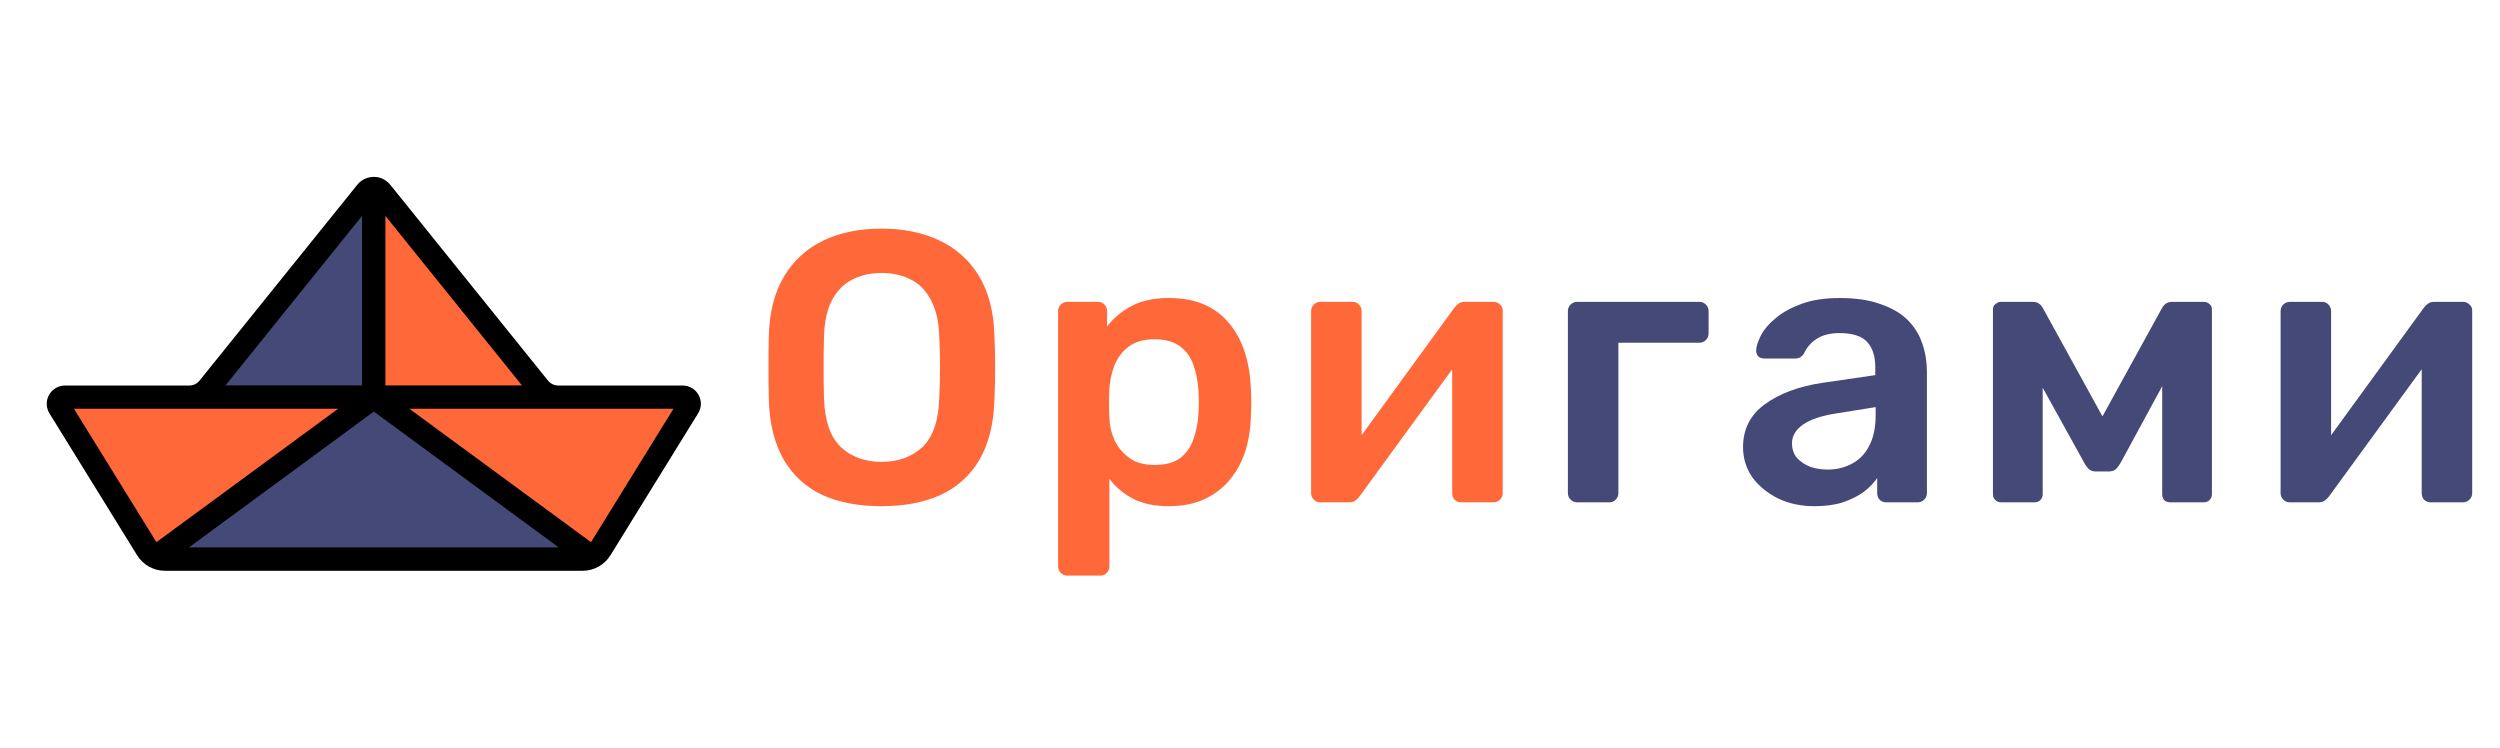
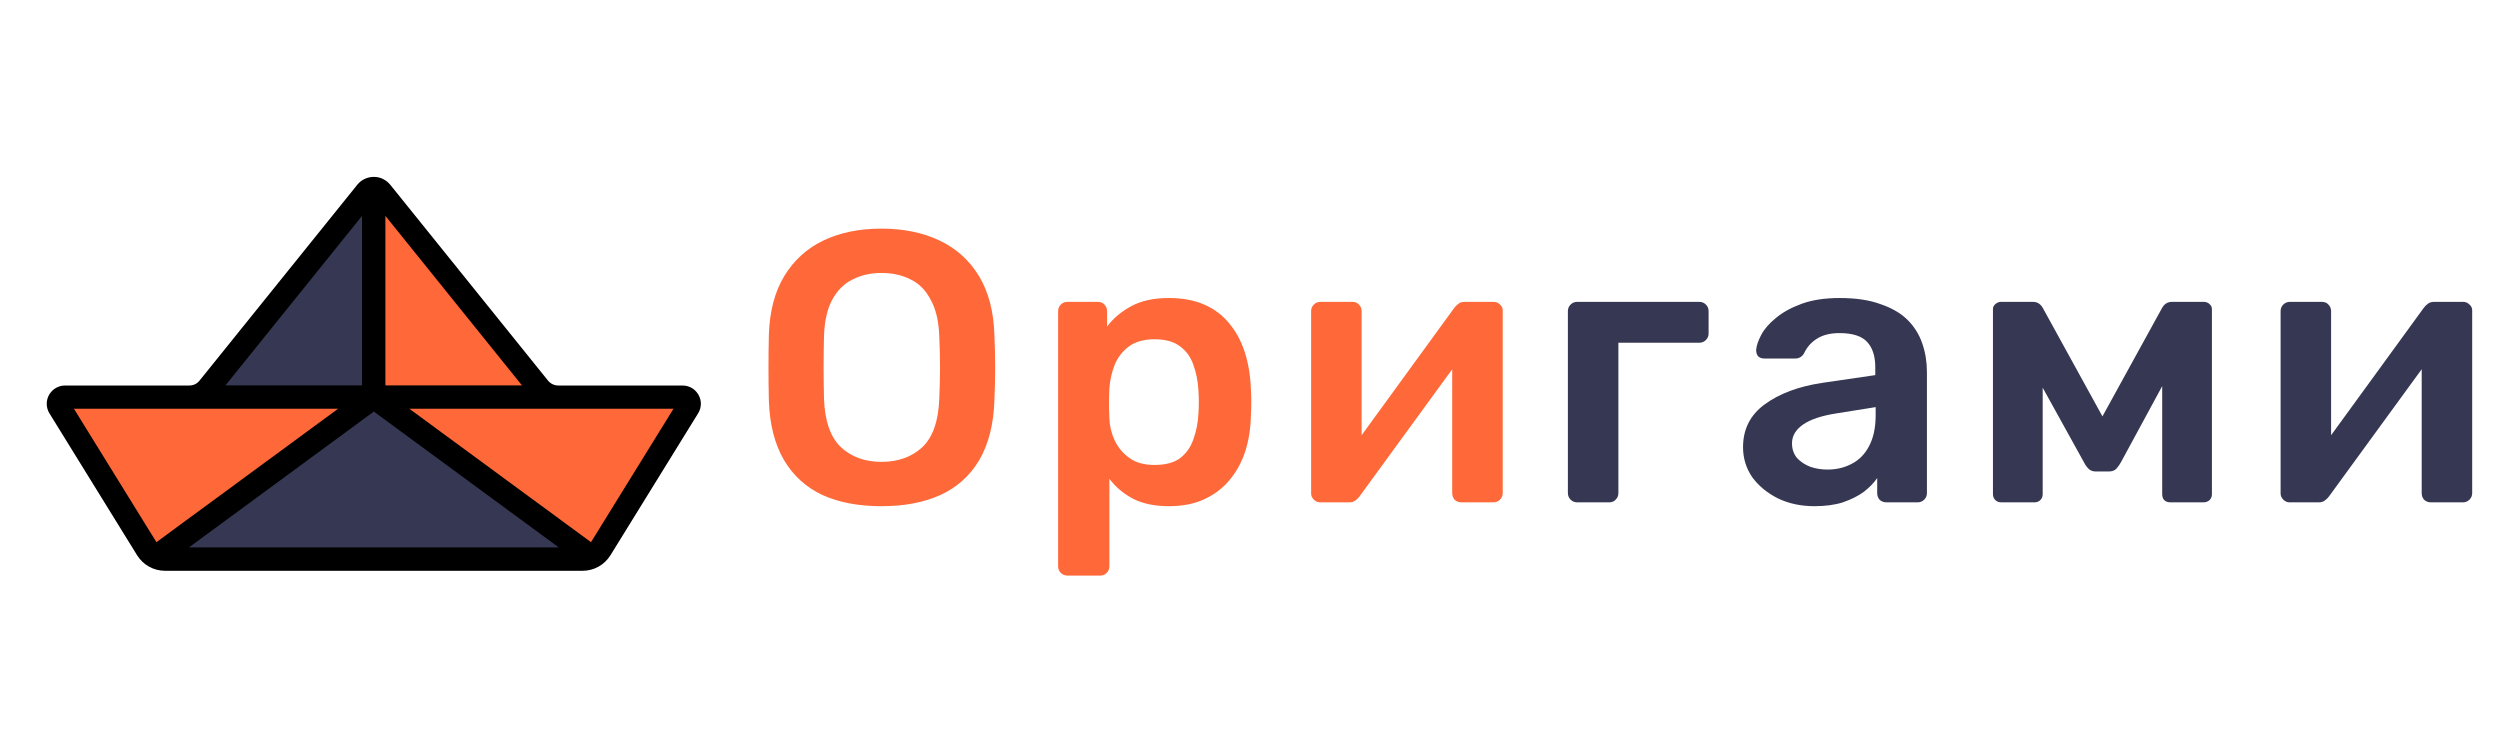
<svg xmlns="http://www.w3.org/2000/svg" width="214" height="64" viewBox="0 0 214 64" fill="none">
  <path d="M75.451 43.33C73.493 43.33 71.81 43.011 70.402 42.373C68.994 41.713 67.894 40.712 67.102 39.37C66.31 38.006 65.881 36.312 65.815 34.288C65.793 33.342 65.782 32.407 65.782 31.483C65.782 30.559 65.793 29.613 65.815 28.645C65.881 26.643 66.321 24.971 67.135 23.629C67.949 22.287 69.06 21.275 70.468 20.593C71.898 19.911 73.559 19.57 75.451 19.57C77.343 19.57 79.004 19.911 80.434 20.593C81.864 21.275 82.986 22.287 83.8 23.629C84.614 24.971 85.054 26.643 85.12 28.645C85.164 29.613 85.186 30.559 85.186 31.483C85.186 32.407 85.164 33.342 85.12 34.288C85.054 36.312 84.625 38.006 83.833 39.37C83.041 40.712 81.93 41.713 80.5 42.373C79.092 43.011 77.409 43.33 75.451 43.33ZM75.451 39.535C76.881 39.535 78.047 39.117 78.949 38.281C79.851 37.423 80.335 36.037 80.401 34.123C80.445 33.155 80.467 32.264 80.467 31.45C80.467 30.614 80.445 29.723 80.401 28.777C80.357 27.501 80.115 26.467 79.675 25.675C79.257 24.861 78.685 24.278 77.959 23.926C77.233 23.552 76.397 23.365 75.451 23.365C74.527 23.365 73.702 23.552 72.976 23.926C72.25 24.278 71.667 24.861 71.227 25.675C70.809 26.467 70.578 27.501 70.534 28.777C70.512 29.723 70.501 30.614 70.501 31.45C70.501 32.264 70.512 33.155 70.534 34.123C70.6 36.037 71.084 37.423 71.986 38.281C72.888 39.117 74.043 39.535 75.451 39.535ZM91.367 49.27C91.147 49.27 90.96 49.193 90.806 49.039C90.652 48.885 90.575 48.698 90.575 48.478V26.632C90.575 26.412 90.652 26.225 90.806 26.071C90.96 25.917 91.147 25.84 91.367 25.84H93.974C94.216 25.84 94.403 25.917 94.535 26.071C94.689 26.225 94.766 26.412 94.766 26.632V27.952C95.294 27.248 95.987 26.665 96.845 26.203C97.703 25.741 98.77 25.51 100.046 25.51C101.212 25.51 102.224 25.697 103.082 26.071C103.94 26.445 104.655 26.984 105.227 27.688C105.799 28.37 106.239 29.184 106.547 30.13C106.855 31.076 107.031 32.121 107.075 33.265C107.097 33.639 107.108 34.024 107.108 34.42C107.108 34.816 107.097 35.212 107.075 35.608C107.053 36.708 106.888 37.731 106.58 38.677C106.272 39.601 105.821 40.415 105.227 41.119C104.655 41.801 103.94 42.34 103.082 42.736C102.224 43.132 101.212 43.33 100.046 43.33C98.858 43.33 97.846 43.121 97.01 42.703C96.174 42.263 95.492 41.691 94.964 40.987V48.478C94.964 48.698 94.887 48.885 94.733 49.039C94.601 49.193 94.414 49.27 94.172 49.27H91.367ZM98.825 39.799C99.771 39.799 100.508 39.601 101.036 39.205C101.564 38.787 101.938 38.248 102.158 37.588C102.4 36.928 102.543 36.202 102.587 35.41C102.631 34.75 102.631 34.09 102.587 33.43C102.543 32.638 102.4 31.912 102.158 31.252C101.938 30.592 101.564 30.064 101.036 29.668C100.508 29.25 99.771 29.041 98.825 29.041C97.923 29.041 97.186 29.25 96.614 29.668C96.064 30.086 95.657 30.625 95.393 31.285C95.151 31.923 95.008 32.583 94.964 33.265C94.942 33.661 94.931 34.079 94.931 34.519C94.931 34.959 94.942 35.388 94.964 35.806C94.986 36.466 95.14 37.104 95.426 37.72C95.712 38.314 96.13 38.809 96.68 39.205C97.23 39.601 97.945 39.799 98.825 39.799ZM112.991 43C112.793 43 112.617 42.923 112.463 42.769C112.309 42.615 112.232 42.439 112.232 42.241V26.632C112.232 26.412 112.309 26.225 112.463 26.071C112.617 25.917 112.804 25.84 113.024 25.84H115.763C116.005 25.84 116.192 25.917 116.324 26.071C116.478 26.225 116.555 26.412 116.555 26.632V39.667L115.4 38.842L124.475 26.368C124.585 26.214 124.706 26.093 124.838 26.005C124.97 25.895 125.146 25.84 125.366 25.84H127.874C128.072 25.84 128.248 25.917 128.402 26.071C128.556 26.203 128.633 26.368 128.633 26.566V42.208C128.633 42.428 128.556 42.615 128.402 42.769C128.248 42.923 128.061 43 127.841 43H125.102C124.86 43 124.662 42.923 124.508 42.769C124.376 42.615 124.31 42.428 124.31 42.208V29.767L125.531 29.932L116.39 42.472C116.302 42.604 116.181 42.725 116.027 42.835C115.895 42.945 115.719 43 115.499 43H112.991Z" fill="#FF6838" />
-   <path d="M135.003 43C134.783 43 134.596 42.923 134.442 42.769C134.288 42.615 134.211 42.428 134.211 42.208V26.632C134.211 26.412 134.288 26.225 134.442 26.071C134.596 25.917 134.783 25.84 135.003 25.84H145.464C145.684 25.84 145.871 25.917 146.025 26.071C146.179 26.225 146.256 26.412 146.256 26.632V28.546C146.256 28.766 146.179 28.953 146.025 29.107C145.871 29.261 145.684 29.338 145.464 29.338H138.534V42.208C138.534 42.428 138.457 42.615 138.303 42.769C138.171 42.923 137.984 43 137.742 43H135.003ZM155.309 43.33C154.165 43.33 153.131 43.11 152.207 42.67C151.283 42.208 150.546 41.603 149.996 40.855C149.468 40.085 149.204 39.227 149.204 38.281C149.204 36.741 149.82 35.52 151.052 34.618C152.306 33.694 153.956 33.078 156.002 32.77L160.523 32.11V31.417C160.523 30.493 160.292 29.778 159.83 29.272C159.368 28.766 158.576 28.513 157.454 28.513C156.662 28.513 156.013 28.678 155.507 29.008C155.023 29.316 154.66 29.734 154.418 30.262C154.242 30.548 153.989 30.691 153.659 30.691H151.052C150.81 30.691 150.623 30.625 150.491 30.493C150.381 30.361 150.326 30.185 150.326 29.965C150.348 29.613 150.491 29.184 150.755 28.678C151.019 28.172 151.437 27.688 152.009 27.226C152.581 26.742 153.318 26.335 154.22 26.005C155.122 25.675 156.211 25.51 157.487 25.51C158.873 25.51 160.039 25.686 160.985 26.038C161.953 26.368 162.723 26.819 163.295 27.391C163.867 27.963 164.285 28.634 164.549 29.404C164.813 30.174 164.945 30.988 164.945 31.846V42.208C164.945 42.428 164.868 42.615 164.714 42.769C164.56 42.923 164.373 43 164.153 43H161.48C161.238 43 161.04 42.923 160.886 42.769C160.754 42.615 160.688 42.428 160.688 42.208V40.921C160.402 41.339 160.017 41.735 159.533 42.109C159.049 42.461 158.455 42.758 157.751 43C157.069 43.22 156.255 43.33 155.309 43.33ZM156.431 40.195C157.201 40.195 157.894 40.03 158.51 39.7C159.148 39.37 159.643 38.864 159.995 38.182C160.369 37.478 160.556 36.598 160.556 35.542V34.849L157.256 35.377C155.958 35.575 154.99 35.894 154.352 36.334C153.714 36.774 153.395 37.313 153.395 37.951C153.395 38.435 153.538 38.853 153.824 39.205C154.132 39.535 154.517 39.788 154.979 39.964C155.441 40.118 155.925 40.195 156.431 40.195ZM171.323 43C171.103 43 170.927 42.934 170.795 42.802C170.663 42.67 170.597 42.505 170.597 42.307V26.467C170.597 26.291 170.663 26.148 170.795 26.038C170.949 25.906 171.103 25.84 171.257 25.84H174.029C174.403 25.84 174.689 26.027 174.887 26.401L179.969 35.641L185.051 26.401C185.249 26.027 185.535 25.84 185.909 25.84H188.648C188.846 25.84 189.011 25.906 189.143 26.038C189.275 26.148 189.341 26.291 189.341 26.467V42.307C189.341 42.505 189.275 42.67 189.143 42.802C189.011 42.934 188.835 43 188.615 43H185.777C185.557 43 185.381 42.934 185.249 42.802C185.139 42.67 185.084 42.505 185.084 42.307V30.328L186.437 30.559L181.553 39.568C181.443 39.766 181.311 39.953 181.157 40.129C181.003 40.283 180.783 40.36 180.497 40.36H179.408C179.144 40.36 178.935 40.283 178.781 40.129C178.627 39.975 178.495 39.788 178.385 39.568L173.6 30.922L174.854 30.724V42.307C174.854 42.505 174.788 42.67 174.656 42.802C174.524 42.934 174.359 43 174.161 43H171.323ZM195.978 43C195.78 43 195.604 42.923 195.45 42.769C195.296 42.615 195.219 42.439 195.219 42.241V26.632C195.219 26.412 195.296 26.225 195.45 26.071C195.604 25.917 195.791 25.84 196.011 25.84H198.75C198.992 25.84 199.179 25.917 199.311 26.071C199.465 26.225 199.542 26.412 199.542 26.632V39.667L198.387 38.842L207.462 26.368C207.572 26.214 207.693 26.093 207.825 26.005C207.957 25.895 208.133 25.84 208.353 25.84H210.861C211.059 25.84 211.235 25.917 211.389 26.071C211.543 26.203 211.62 26.368 211.62 26.566V42.208C211.62 42.428 211.543 42.615 211.389 42.769C211.235 42.923 211.048 43 210.828 43H208.089C207.847 43 207.649 42.923 207.495 42.769C207.363 42.615 207.297 42.428 207.297 42.208V29.767L208.518 29.932L199.377 42.472C199.289 42.604 199.168 42.725 199.014 42.835C198.882 42.945 198.706 43 198.486 43H195.978Z" fill="#454978" />
+   <path d="M135.003 43C134.783 43 134.596 42.923 134.442 42.769C134.288 42.615 134.211 42.428 134.211 42.208V26.632C134.211 26.412 134.288 26.225 134.442 26.071C134.596 25.917 134.783 25.84 135.003 25.84H145.464C145.684 25.84 145.871 25.917 146.025 26.071C146.179 26.225 146.256 26.412 146.256 26.632V28.546C146.256 28.766 146.179 28.953 146.025 29.107C145.871 29.261 145.684 29.338 145.464 29.338H138.534V42.208C138.534 42.428 138.457 42.615 138.303 42.769C138.171 42.923 137.984 43 137.742 43H135.003ZM155.309 43.33C154.165 43.33 153.131 43.11 152.207 42.67C151.283 42.208 150.546 41.603 149.996 40.855C149.468 40.085 149.204 39.227 149.204 38.281C149.204 36.741 149.82 35.52 151.052 34.618C152.306 33.694 153.956 33.078 156.002 32.77L160.523 32.11V31.417C160.523 30.493 160.292 29.778 159.83 29.272C159.368 28.766 158.576 28.513 157.454 28.513C156.662 28.513 156.013 28.678 155.507 29.008C155.023 29.316 154.66 29.734 154.418 30.262C154.242 30.548 153.989 30.691 153.659 30.691H151.052C150.81 30.691 150.623 30.625 150.491 30.493C150.381 30.361 150.326 30.185 150.326 29.965C150.348 29.613 150.491 29.184 150.755 28.678C151.019 28.172 151.437 27.688 152.009 27.226C152.581 26.742 153.318 26.335 154.22 26.005C155.122 25.675 156.211 25.51 157.487 25.51C158.873 25.51 160.039 25.686 160.985 26.038C161.953 26.368 162.723 26.819 163.295 27.391C163.867 27.963 164.285 28.634 164.549 29.404C164.813 30.174 164.945 30.988 164.945 31.846V42.208C164.945 42.428 164.868 42.615 164.714 42.769C164.56 42.923 164.373 43 164.153 43H161.48C161.238 43 161.04 42.923 160.886 42.769C160.754 42.615 160.688 42.428 160.688 42.208V40.921C160.402 41.339 160.017 41.735 159.533 42.109C159.049 42.461 158.455 42.758 157.751 43C157.069 43.22 156.255 43.33 155.309 43.33ZM156.431 40.195C157.201 40.195 157.894 40.03 158.51 39.7C159.148 39.37 159.643 38.864 159.995 38.182C160.369 37.478 160.556 36.598 160.556 35.542V34.849L157.256 35.377C155.958 35.575 154.99 35.894 154.352 36.334C153.714 36.774 153.395 37.313 153.395 37.951C153.395 38.435 153.538 38.853 153.824 39.205C154.132 39.535 154.517 39.788 154.979 39.964C155.441 40.118 155.925 40.195 156.431 40.195ZM171.323 43C171.103 43 170.927 42.934 170.795 42.802C170.663 42.67 170.597 42.505 170.597 42.307V26.467C170.597 26.291 170.663 26.148 170.795 26.038C170.949 25.906 171.103 25.84 171.257 25.84H174.029C174.403 25.84 174.689 26.027 174.887 26.401L179.969 35.641L185.051 26.401C185.249 26.027 185.535 25.84 185.909 25.84H188.648C188.846 25.84 189.011 25.906 189.143 26.038C189.275 26.148 189.341 26.291 189.341 26.467V42.307C189.341 42.505 189.275 42.67 189.143 42.802C189.011 42.934 188.835 43 188.615 43H185.777C185.557 43 185.381 42.934 185.249 42.802C185.139 42.67 185.084 42.505 185.084 42.307V30.328L186.437 30.559L181.553 39.568C181.443 39.766 181.311 39.953 181.157 40.129C181.003 40.283 180.783 40.36 180.497 40.36H179.408C179.144 40.36 178.935 40.283 178.781 40.129C178.627 39.975 178.495 39.788 178.385 39.568L173.6 30.922L174.854 30.724V42.307C174.854 42.505 174.788 42.67 174.656 42.802C174.524 42.934 174.359 43 174.161 43H171.323ZM195.978 43C195.78 43 195.604 42.923 195.45 42.769C195.296 42.615 195.219 42.439 195.219 42.241V26.632C195.219 26.412 195.296 26.225 195.45 26.071C195.604 25.917 195.791 25.84 196.011 25.84H198.75C198.992 25.84 199.179 25.917 199.311 26.071C199.465 26.225 199.542 26.412 199.542 26.632V39.667L198.387 38.842L207.462 26.368C207.572 26.214 207.693 26.093 207.825 26.005C207.957 25.895 208.133 25.84 208.353 25.84H210.861C211.059 25.84 211.235 25.917 211.389 26.071C211.543 26.203 211.62 26.368 211.62 26.566V42.208C211.62 42.428 211.543 42.615 211.389 42.769C211.235 42.923 211.048 43 210.828 43H208.089C207.847 43 207.649 42.923 207.495 42.769C207.363 42.615 207.297 42.428 207.297 42.208V29.767L208.518 29.932L199.377 42.472C199.289 42.604 199.168 42.725 199.014 42.835C198.882 42.945 198.706 43 198.486 43H195.978Z" fill="#363853" />
  <path d="M32 16.17L30.35 38.28L47.79 33.99C47.15 33.99 46.54 33.7 46.14 33.2L32.64 16.44C32.48 16.26 32.24 16.16 32 16.17V16.17Z" fill="#FF6838" />
-   <path d="M32.001 16.17C31.761 16.17 31.521 16.26 31.361 16.44L17.861 33.2C17.461 33.7 16.851 33.99 16.211 33.99L32.001 36.45V16.17Z" fill="#454978" />
+   <path d="M32.001 16.17C31.761 16.17 31.521 16.26 31.361 16.44L17.861 33.2C17.461 33.7 16.851 33.99 16.211 33.99L32.001 36.45V16.17Z" fill="#363853" />
  <path d="M32 33.99H5.57C5.13 33.99 4.85 34.48 5.09 34.86L12.59 47C12.79 47.3 13.06 47.53 13.39 47.67L27.99 41.18L32 34V33.99Z" fill="#FF6838" />
  <path d="M32 33.99L35.52 41.2L50.62 47.67C50.95 47.53 51.22 47.3 51.42 47L58.92 34.86C59.15 34.48 58.88 33.99 58.44 33.99H32.01H32Z" fill="#FF6838" />
-   <path d="M32.001 33.99L13.381 47.67C13.611 47.79 13.871 47.85 14.131 47.86H49.861C50.121 47.85 50.381 47.78 50.611 47.67L31.991 33.99H32.001Z" fill="#454978" />
+   <path d="M32.001 33.99L13.381 47.67C13.611 47.79 13.871 47.85 14.131 47.86H49.861C50.121 47.85 50.381 47.78 50.611 47.67L31.991 33.99H32.001Z" fill="#363853" />
  <path d="M4 34.56C4 34.85 4.08 35.14 4.23 35.38L11.73 47.52C12.25 48.36 13.15 48.86 14.13 48.86H49.86C50.85 48.86 51.74 48.36 52.26 47.52L59.76 35.38C59.98 35.02 60.05 34.6 59.95 34.2C59.85 33.8 59.6 33.45 59.25 33.23C59 33.08 58.72 33 58.43 33H47.79C47.45 33 47.13 32.85 46.91 32.58L33.41 15.82C33.1 15.44 32.67 15.2 32.19 15.15C31.56 15.09 30.96 15.34 30.58 15.82L17.08 32.58C16.87 32.85 16.55 33 16.2 33H5.57C4.71 33 4 33.7 4 34.57V34.56ZM47.83 46.86H16.17L32 35.23L47.83 46.86ZM57.65 34.99L50.59 46.41L35.04 34.99H57.65ZM44.68 32.99H32.99V18.48L44.68 32.99ZM30.99 18.48V32.99H19.3L30.99 18.48ZM28.94 34.99L13.39 46.41L6.33 34.99H28.95H28.94Z" fill="black" />
</svg>
